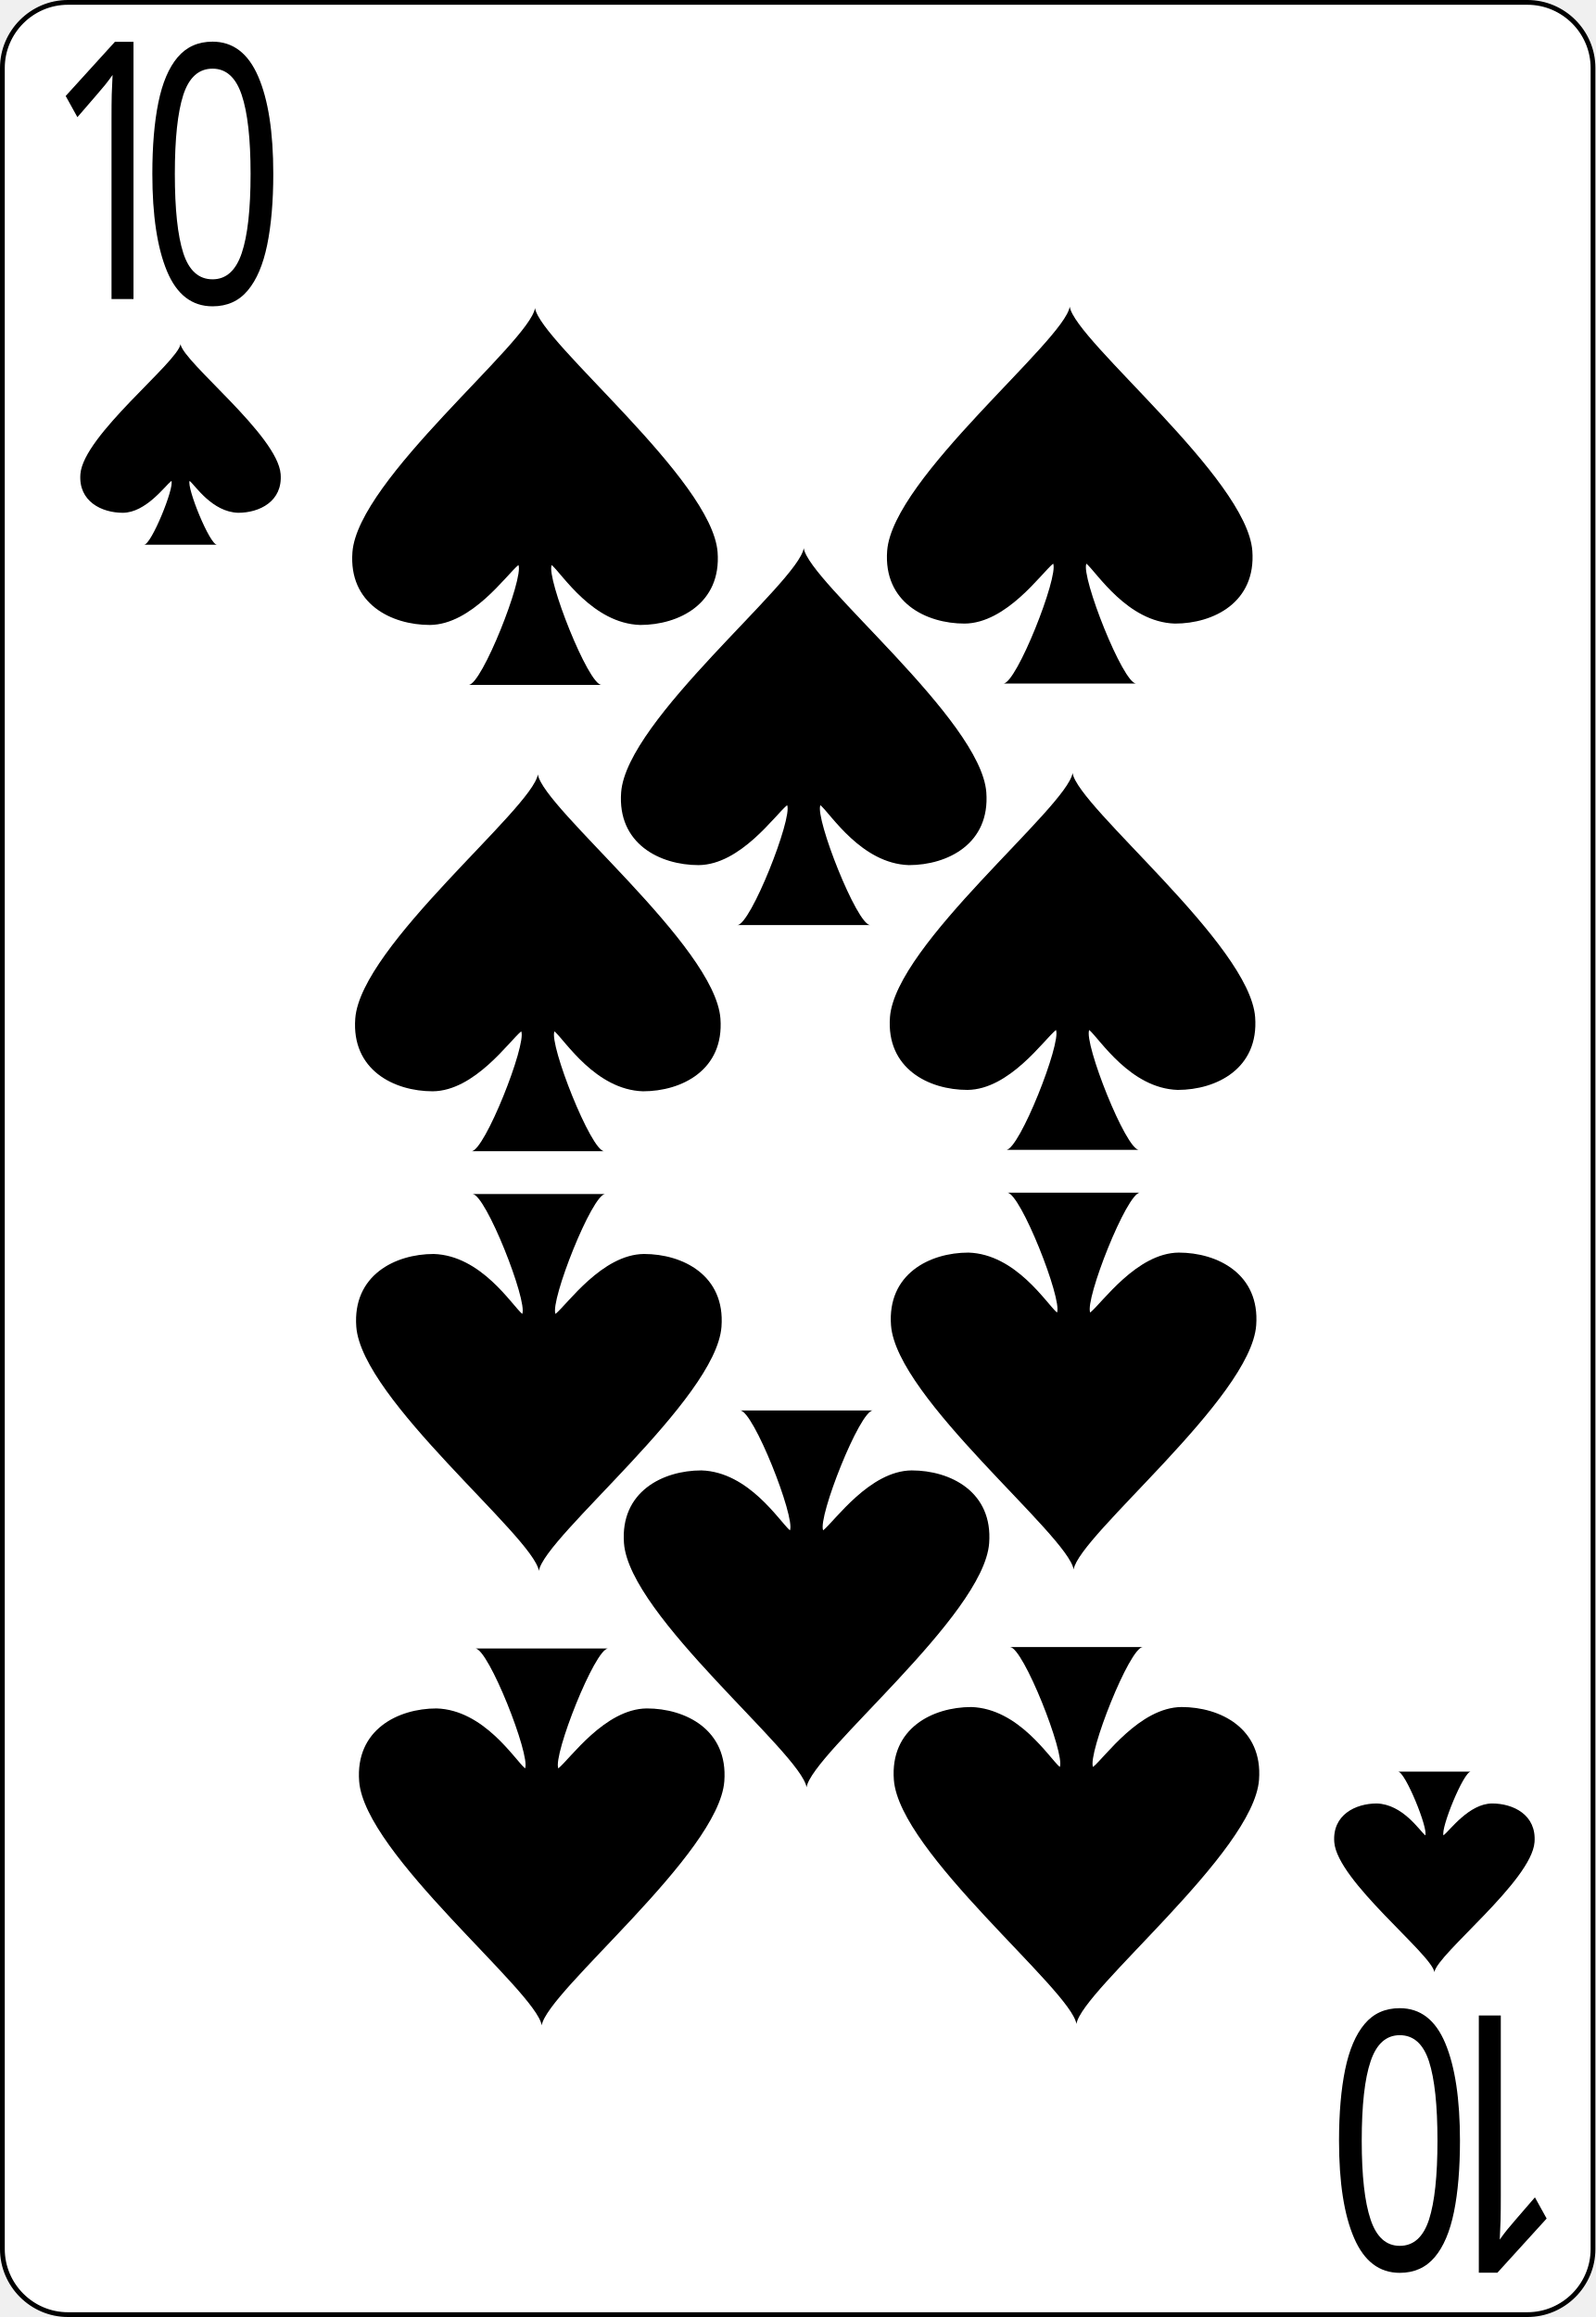
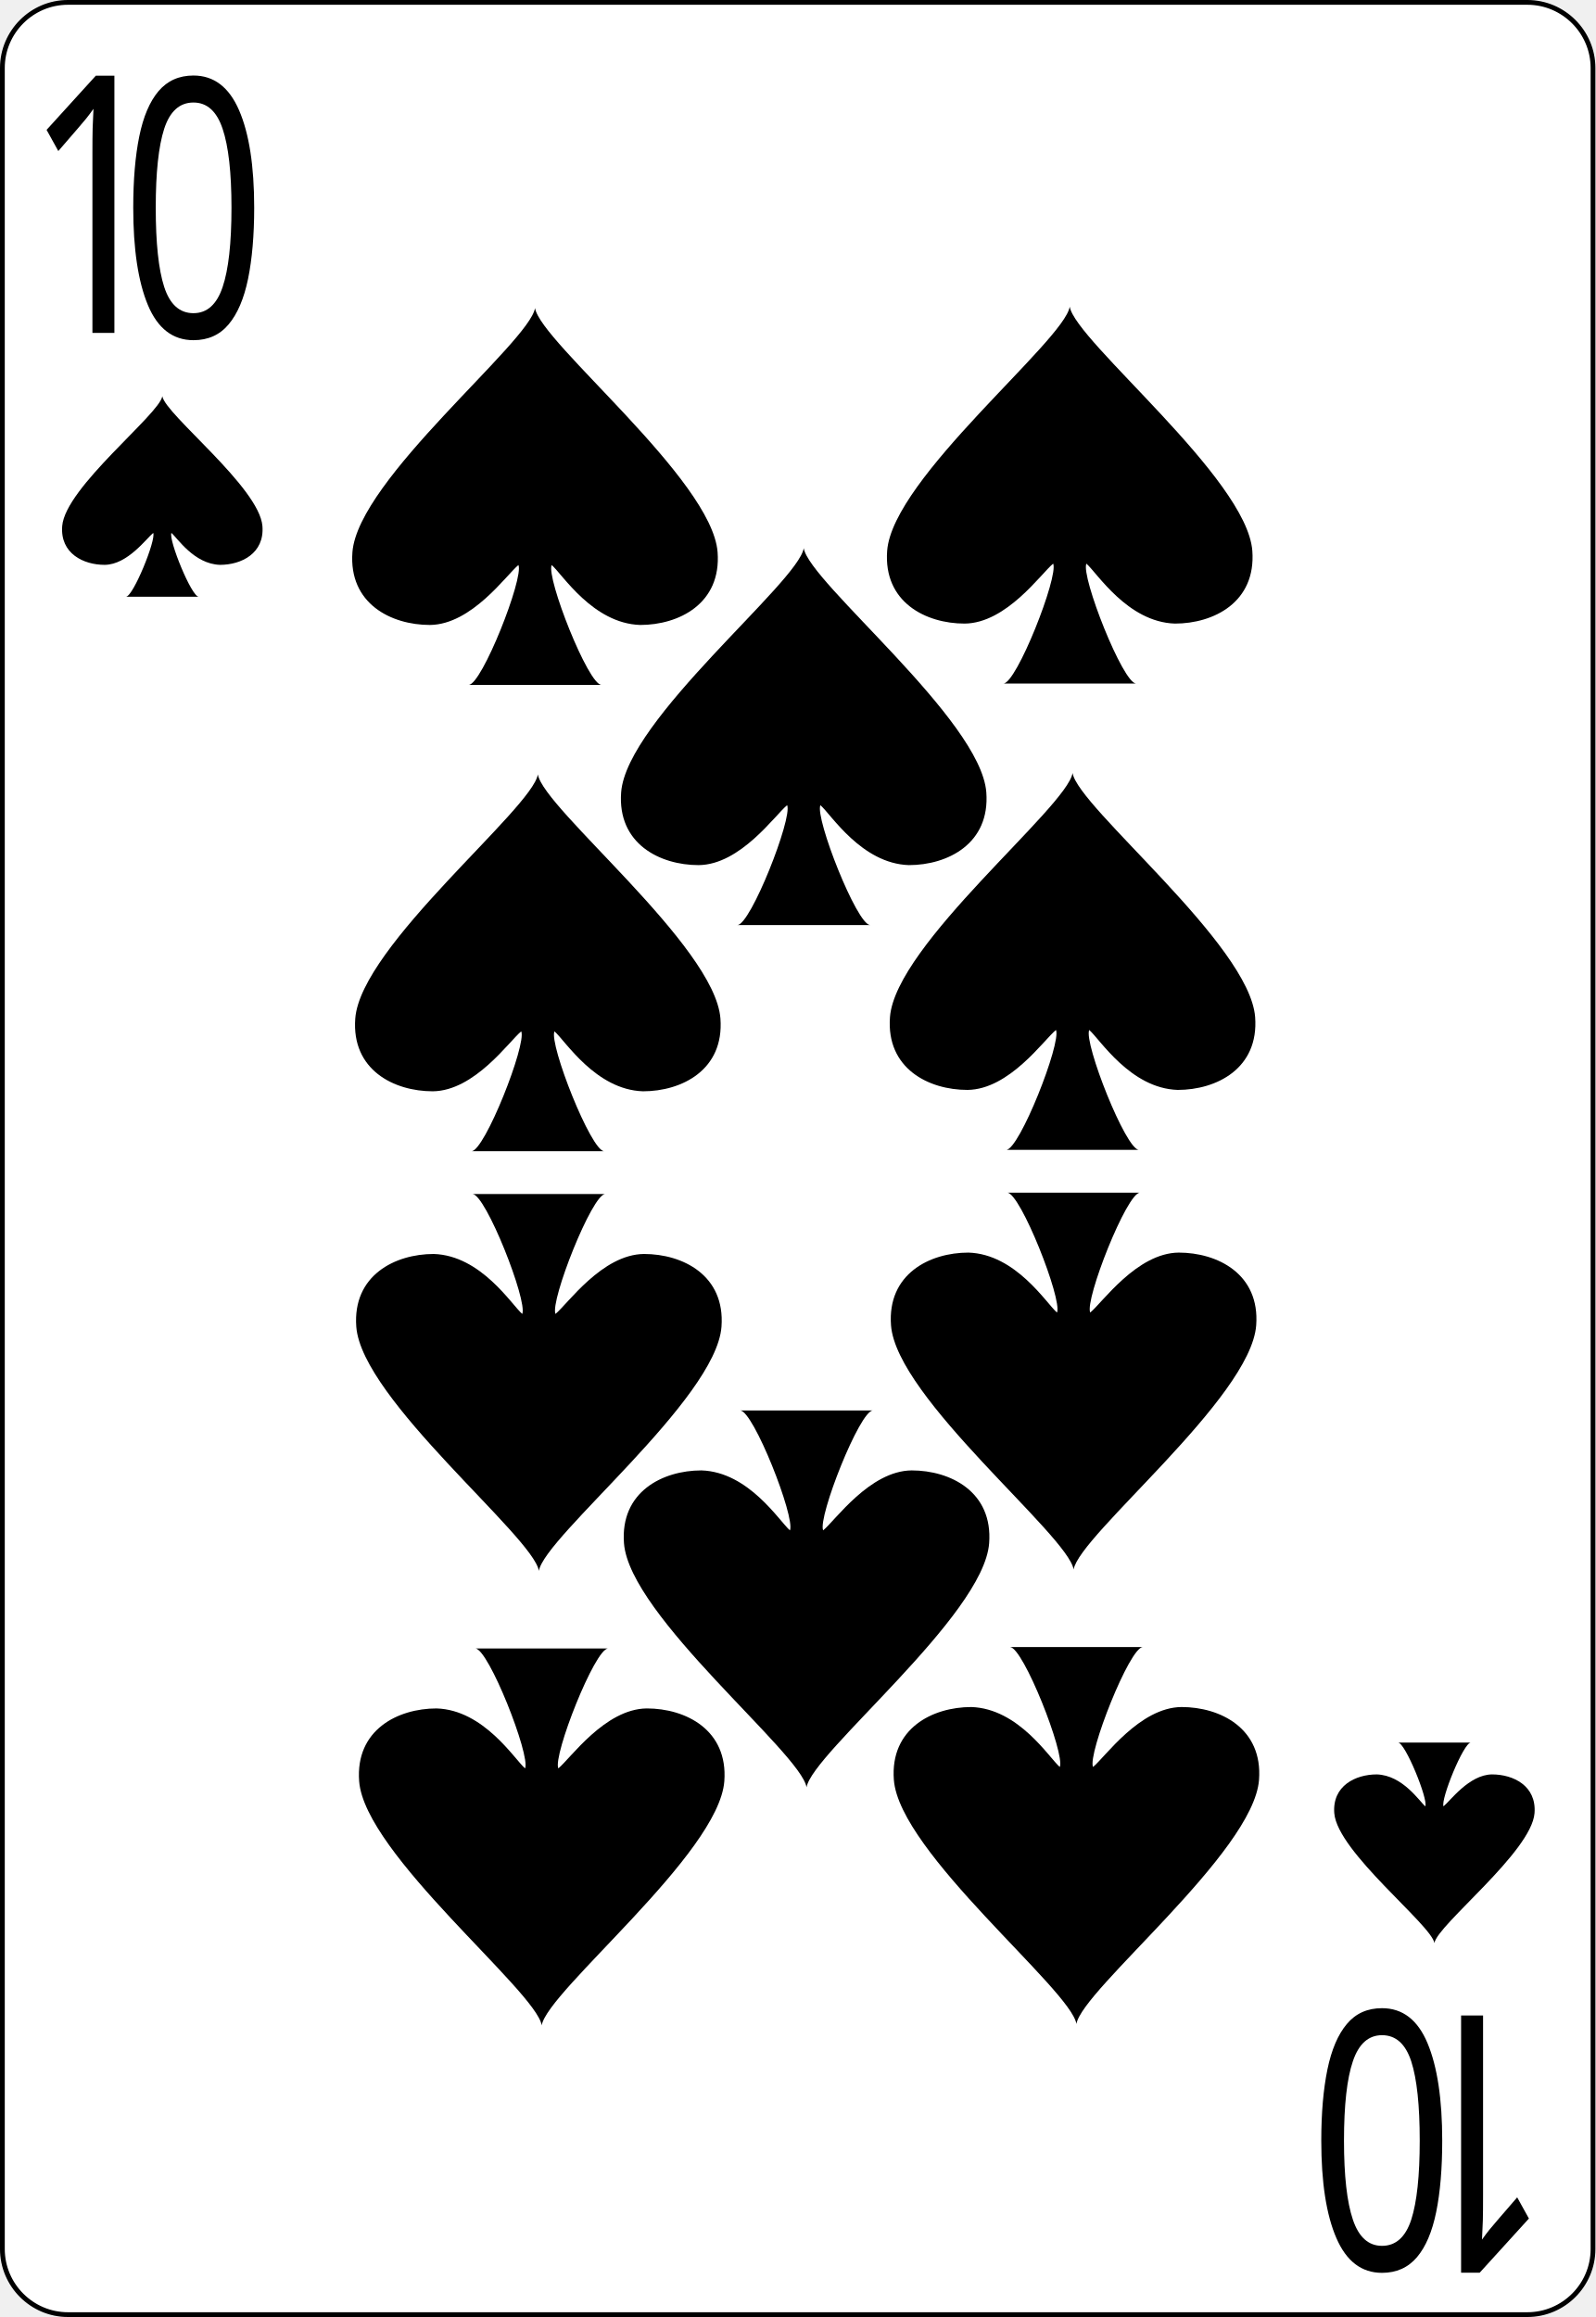
<svg xmlns="http://www.w3.org/2000/svg" version="1.1" id="svg2" x="0px" y="0px" width="167.086px" height="242.667px" viewBox="0 0 167.086 242.667" enable-background="new 0 0 167.086 242.667" xml:space="preserve">
  <g id="Layer_x0020_1">
    <path id="path5" fill="#FFFFFF" stroke="#000000" stroke-width="0.5" d="M166.836,235.548c0,3.777-3.086,6.869-6.871,6.869H7.111   c-3.775,0-6.861-3.092-6.861-6.869V7.12c0-3.777,3.086-6.87,6.861-6.87h152.854c3.785,0,6.871,3.093,6.871,6.87V235.548z" />
    <g id="g7">
      <g id="g9">
		</g>
    </g>
    <g id="g15">
	</g>
    <g id="g19">
	</g>
    <g id="g23">
      <g id="g25">
		</g>
    </g>
    <g id="g31">
      <g id="g33">
		</g>
    </g>
  </g>
-   <text transform="matrix(0.708 0 0 1 4.5 31.3188)" font-family="'ArialMT'" font-size="37.715">1</text>
+   <text transform="matrix(0.708 0 0 1 2.5 34.8667)" font-family="'ArialMT'" font-size="37.715">1</text>
  <g id="layer1-7" transform="matrix(1.508595,0,0,1.379325,16.92904,45.0659)">
-     <path id="sl" d="M8.261,3.324   C8.051,0.383,1.52-5.153,1.311-6.538C1.1-5.154-5.429,0.381-5.64,3.323c-0.147,2.079,1.475,2.941,2.95,2.941   c1.597-0.016,2.915-2.03,3.369-2.422c0.21,0.519-1.395,4.844-1.896,4.844h5.056c-0.501,0-2.106-4.325-1.896-4.844   c0.398,0.36,1.564,2.362,3.371,2.422C6.787,6.264,8.409,5.403,8.261,3.324z" />
+     <path id="sl" d="M6.997,7.277   C6.787,4.336,0.256-1.2,0.047-2.585c-0.211,1.384-6.74,6.919-6.951,9.861c-0.147,2.079,1.475,2.941,2.95,2.941   c1.597-0.016,2.915-2.03,3.369-2.422c0.21,0.519-1.395,4.844-1.896,4.844h5.056c-0.501,0-2.106-4.325-1.896-4.844   c0.398,0.36,1.564,2.362,3.371,2.422C5.523,10.217,7.145,9.356,6.997,7.277z" />
  </g>
  <g id="layer1-7-88" transform="matrix(2.648679,0,0,2.421718,53.01089,31.766)">
    <path id="sl-4" d="M8.36,10.763   C8.142,7.615,1.359,1.689,1.141,0.207C0.922,1.688-5.86,7.614-6.079,10.763c-0.153,2.226,1.532,3.148,3.064,3.148   c1.659-0.017,3.028-2.173,3.5-2.593c0.219,0.556-1.448,5.185-1.969,5.185h5.252c-0.521,0-2.188-4.63-1.969-5.185   c0.413,0.385,1.624,2.528,3.501,2.593C6.83,13.911,8.513,12.989,8.36,10.763z" />
  </g>
  <g id="layer1-7-3" transform="matrix(-1.508595,0,0,-1.379325,150.2251,198.0441)">
-     <path id="sl-1" d="M6.951,3.7C6.74,0.759,0.21-4.777,0-6.162   C-0.21-4.778-6.74,0.758-6.951,3.7c-0.146,2.079,1.475,2.942,2.949,2.942c1.596-0.016,2.917-2.031,3.369-2.423   c0.21,0.518-1.394,4.844-1.896,4.844h5.056c-0.5,0-2.105-4.326-1.895-4.844c0.397,0.36,1.564,2.362,3.371,2.423   C5.476,6.64,7.097,5.779,6.951,3.7z" />
+     <path id="sl-1" d="M6.951,5.906C6.74,2.965,0.21-2.571,0-3.956   c-0.21,1.384-6.74,6.92-6.951,9.862c-0.146,2.079,1.475,2.942,2.949,2.942c1.596-0.016,2.918-2.031,3.369-2.423   c0.21,0.518-1.394,4.843-1.897,4.843h5.056c-0.5,0-2.104-4.327-1.895-4.843c0.397,0.36,1.564,2.362,3.371,2.423   C5.476,8.846,7.097,7.985,6.951,5.906z" />
  </g>
  <g id="layer1-7-88-8" transform="matrix(2.648679,0,0,2.421718,53.33971,94.6985)">
    <path id="sl-4-8" d="M8.348,4.944   C8.13,1.795,1.347-4.131,1.129-5.613C0.91-4.131-5.872,1.795-6.091,4.944C-6.244,7.17-4.559,8.092-3.028,8.092   C-1.369,8.075,0,5.918,0.472,5.499c0.219,0.556-1.449,5.185-1.969,5.185h5.251c-0.52,0-2.188-4.63-1.969-5.185   C2.199,5.885,3.41,8.028,5.287,8.092C6.817,8.092,8.501,7.17,8.348,4.944z" />
  </g>
  <g id="layer1-7-88-4" transform="matrix(-2.648679,0,0,-2.421718,53.78926,212.6639)">
    <path id="sl-4-3" d="M6.107,10.781   C5.889,7.632-0.894,1.706-1.112,0.224c-0.219,1.482-7.001,7.407-7.22,10.556c-0.153,2.226,1.532,3.15,3.064,3.15   c1.658-0.017,3.028-2.174,3.5-2.593c0.219,0.556-1.449,5.186-1.969,5.186h5.252c-0.521,0-2.188-4.63-1.969-5.186   c0.413,0.386,1.624,2.528,3.501,2.593C4.577,13.928,6.26,13.006,6.107,10.781z" />
  </g>
  <g id="layer1-7-88-8-1" transform="matrix(-2.648679,0,0,-2.421718,53.46044,151.3314)">
    <path id="sl-4-8-4" d="M6.096,5.109   C5.877,1.961-0.906-3.965-1.124-5.447C-1.343-3.966-8.125,1.96-8.344,5.109C-8.497,7.335-6.812,8.258-5.28,8.258   c1.658-0.017,3.028-2.174,3.5-2.593c0.219,0.556-1.449,5.186-1.969,5.186h5.252c-0.521,0-2.188-4.63-1.969-5.186   c0.413,0.386,1.624,2.528,3.501,2.593C4.564,8.257,6.248,7.335,6.096,5.109z" />
  </g>
  <g id="layer1-7-88-9" transform="matrix(2.648679,0,0,2.421718,114.9782,31.57803)">
    <path id="sl-4-2" d="M6.108,10.781   C5.889,7.632-0.893,1.706-1.112,0.224c-0.219,1.482-7.001,7.408-7.219,10.557c-0.153,2.226,1.532,3.148,3.064,3.148   c1.658-0.017,3.028-2.173,3.5-2.593c0.219,0.556-1.449,5.186-1.969,5.186h5.251c-0.521,0-2.188-4.63-1.969-5.186   c0.413,0.385,1.624,2.528,3.501,2.593C4.577,13.929,6.26,13.007,6.108,10.781z" />
  </g>
  <g id="layer1-7-88-8-0" transform="matrix(2.648679,0,0,2.421718,115.307,94.51054)">
    <path id="sl-4-8-6" d="M6.095,4.961   C5.877,1.813-0.906-4.113-1.124-5.595c-0.219,1.482-7.001,7.408-7.22,10.557C-8.497,7.187-6.812,8.11-5.28,8.11   c1.659-0.017,3.028-2.174,3.5-2.593c0.219,0.556-1.449,5.186-1.969,5.186h5.252c-0.521,0-2.188-4.63-1.969-5.186   c0.413,0.385,1.624,2.528,3.501,2.593C4.565,8.109,6.248,7.187,6.095,4.961z" />
  </g>
  <g id="layer1-7-88-4-8" transform="matrix(-2.648679,0,0,-2.421718,115.7566,212.476)">
    <path id="sl-4-3-9" d="M8.36,10.764   C8.142,7.615,1.359,1.689,1.141,0.207C0.922,1.688-5.86,7.614-6.079,10.764c-0.153,2.226,1.532,3.149,3.064,3.149   c1.658-0.017,3.028-2.174,3.5-2.593c0.219,0.556-1.448,5.186-1.969,5.186h5.252c-0.521,0-2.188-4.63-1.969-5.186   c0.413,0.386,1.624,2.529,3.501,2.593C6.83,13.911,8.513,12.99,8.36,10.764z" />
  </g>
  <g id="layer1-7-88-8-1-2" transform="matrix(-2.648679,0,0,-2.421718,115.4278,151.1435)">
    <path id="sl-4-8-4-6" d="M8.348,5.092   C8.13,1.943,1.347-3.982,1.128-5.465C0.91-3.984-5.873,1.943-6.091,5.092C-6.244,7.318-4.559,8.24-3.028,8.24   C-1.37,8.223,0,6.067,0.472,5.647c0.219,0.555-1.449,5.186-1.969,5.186h5.251c-0.52,0-2.188-4.631-1.969-5.186   C2.199,6.033,3.41,8.176,5.287,8.24C6.817,8.24,8.501,7.318,8.348,5.092z" />
  </g>
  <g id="layer1-7-88-6" transform="matrix(2.648679,0,0,2.421718,84.15214,64.1712)">
    <path id="sl-4-4" d="M7.228,7.767   C7.01,4.618,0.227-1.308,0.009-2.79C-0.21-1.308-6.993,4.618-7.211,7.767c-0.153,2.226,1.532,3.149,3.064,3.149   c1.658-0.017,3.028-2.174,3.5-2.593c0.219,0.556-1.449,5.185-1.969,5.185h5.252c-0.521,0-2.188-4.63-1.969-5.185   c0.413,0.385,1.624,2.528,3.501,2.593C5.697,10.914,7.381,9.993,7.228,7.767z" />
  </g>
  <g id="layer1-7-88-6-6" transform="matrix(-2.648679,0,0,-2.421718,84.48087,180.5402)">
    <path id="sl-4-4-8" d="M7.223,7.81   C7.005,4.661,0.222-1.264,0.004-2.746C-0.215-1.265-6.998,4.661-7.216,7.81c-0.153,2.226,1.532,3.149,3.064,3.149   c1.658-0.017,3.028-2.174,3.5-2.593c0.219,0.556-1.448,5.186-1.969,5.186H2.63c-0.521,0-2.188-4.63-1.969-5.186   c0.413,0.386,1.624,2.528,3.501,2.593C5.692,10.958,7.376,10.036,7.223,7.81z" />
  </g>
-   <text transform="matrix(0.708 0 0 1 14.6493 31.7065)" font-family="'ArialMT'" font-size="37.715">0</text>
-   <text transform="matrix(-0.708 0 0 -1 164.3583 211.0894)" font-family="'ArialMT'" font-size="37.715">1</text>
-   <text transform="matrix(-0.708 0 0 -1 154.2079 210.6987)" font-family="'ArialMT'" font-size="37.715">0</text>
+   <text transform="matrix(0.708 0 0 1 12.6493 35.2534)" font-family="'ArialMT'" font-size="37.715">0</text>
+   <text transform="matrix(-0.708 0 0 -1 162.5009 211.0894)" font-family="'ArialMT'" font-size="37.715">1</text>
+   <text transform="matrix(-0.708 0 0 -1 152.3495 210.6987)" font-family="'ArialMT'" font-size="37.715">0</text>
</svg>
